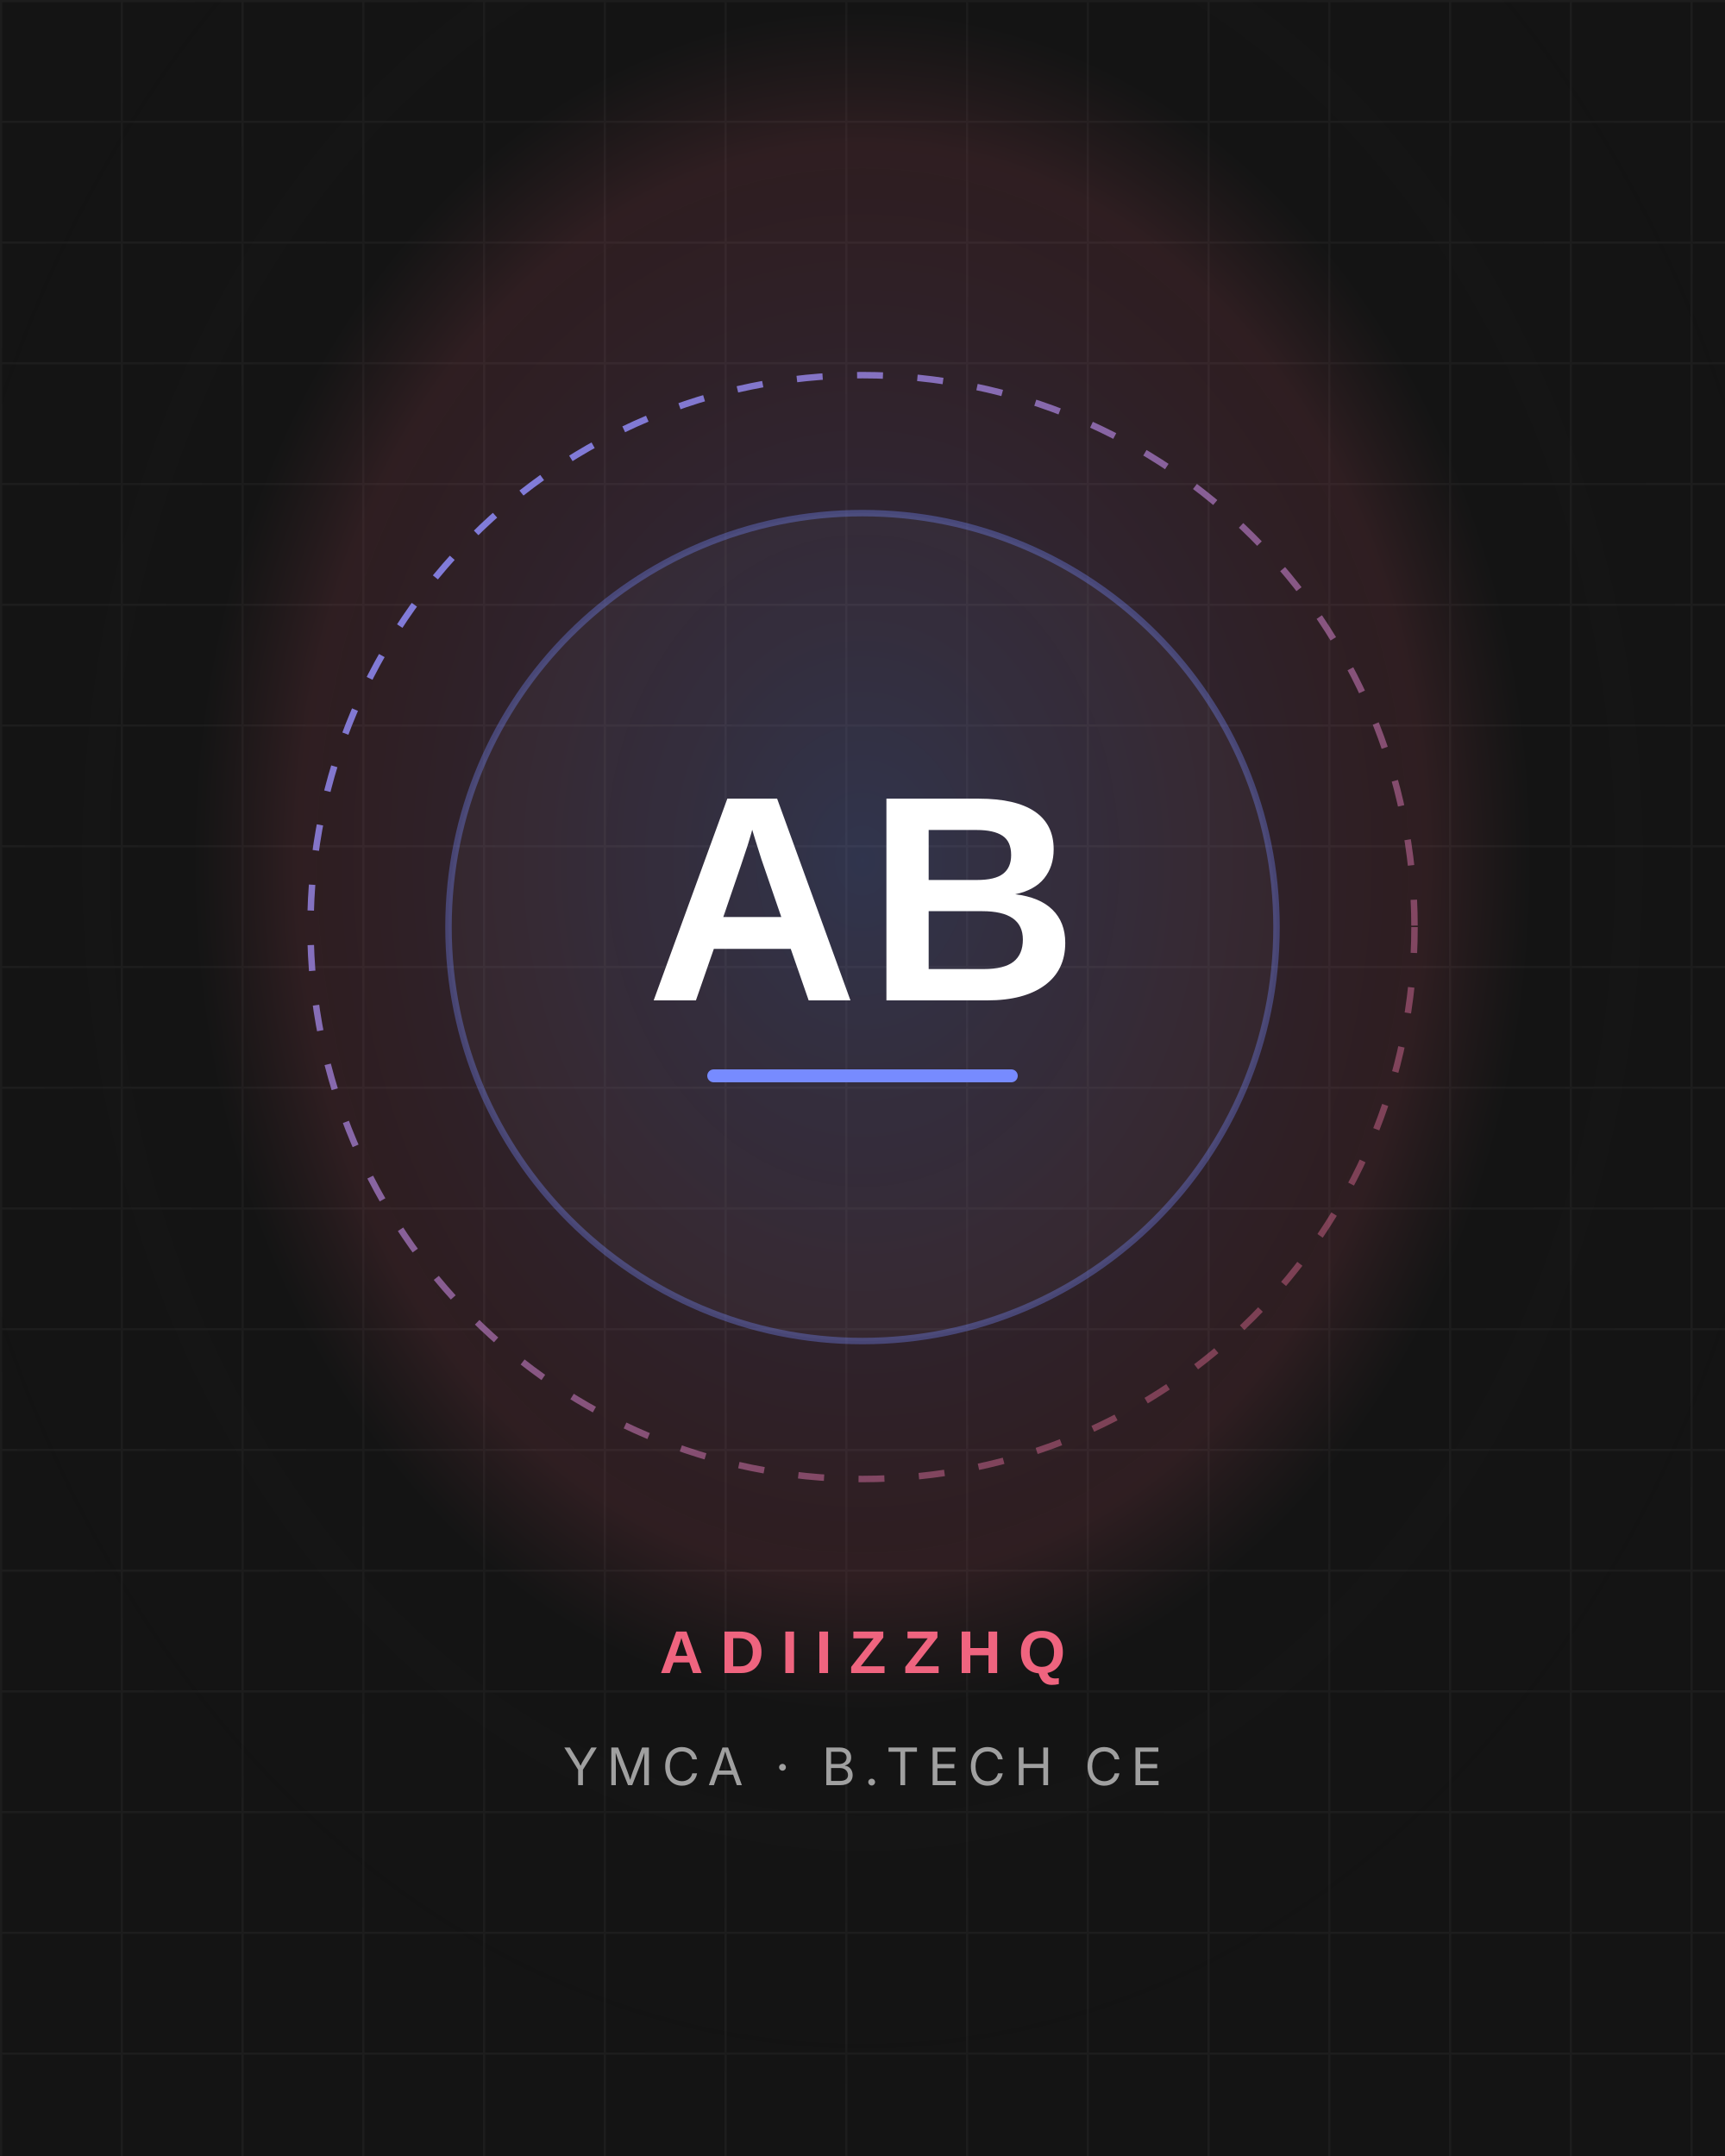
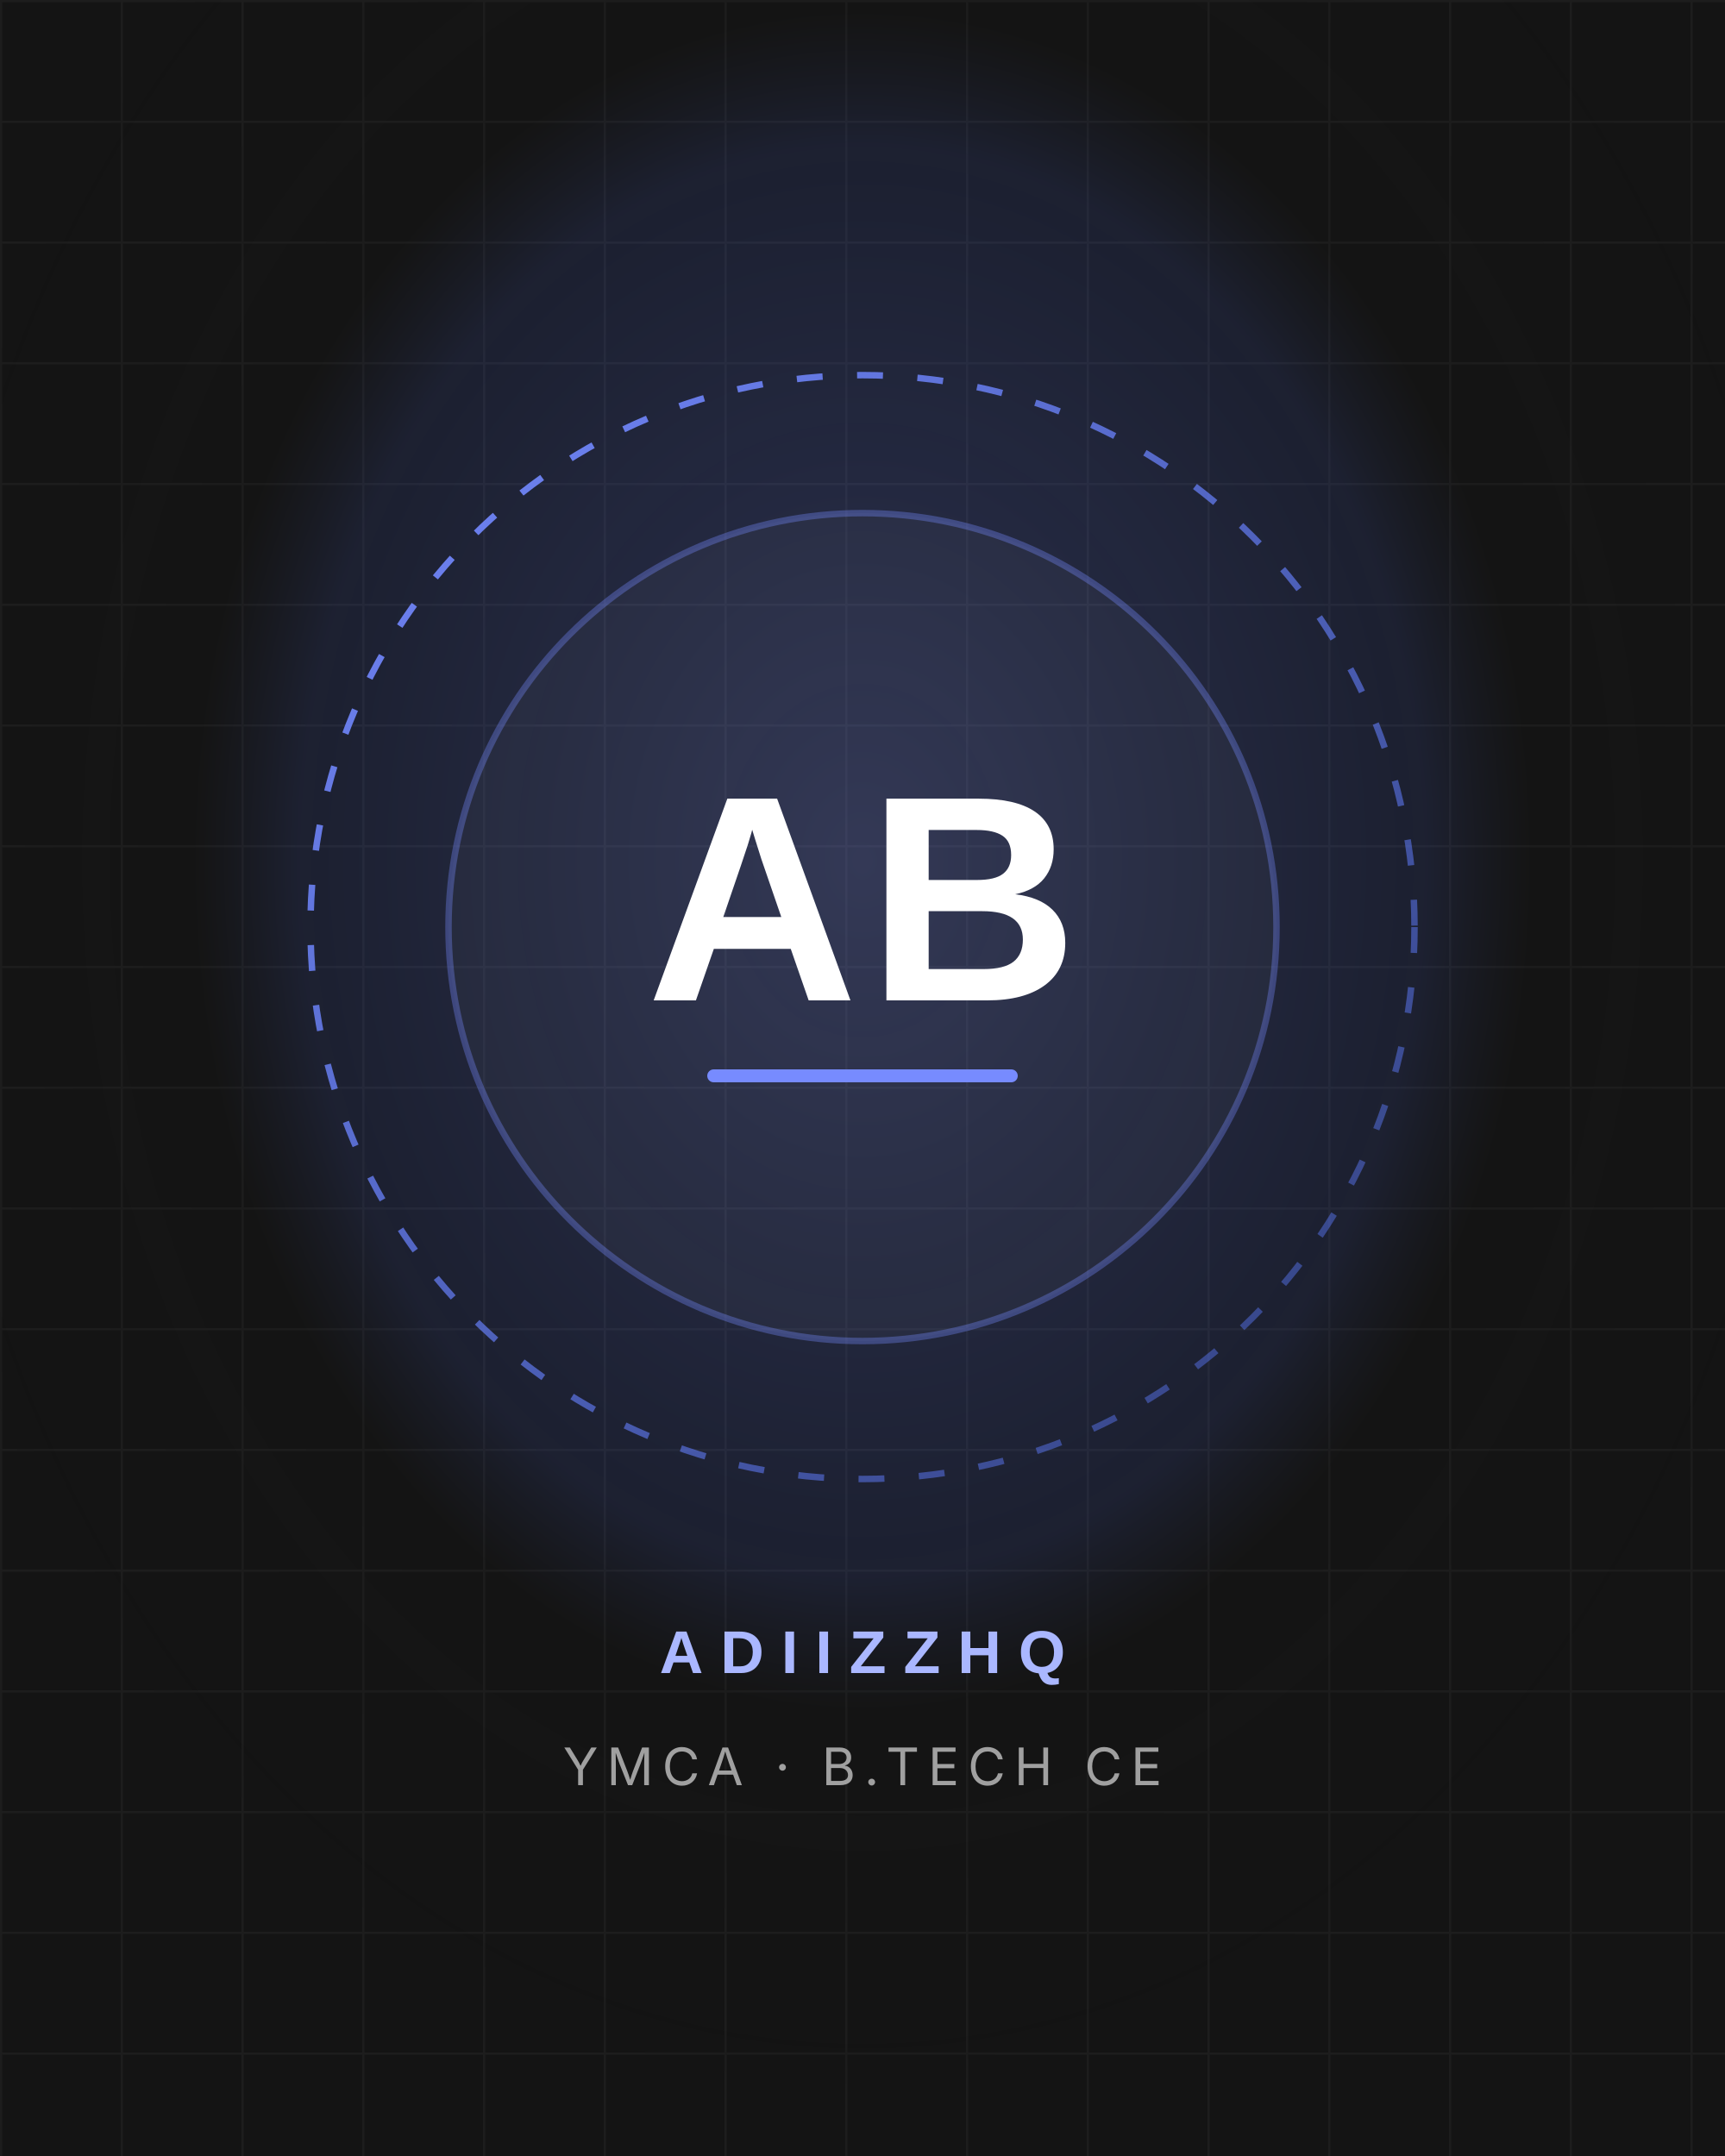
<svg xmlns="http://www.w3.org/2000/svg" viewBox="0 0 400 500" width="400" height="500" role="img" aria-label="Advay Bhatia — AdiizzHQ">
  <defs>
    <radialGradient id="glow" cx="50%" cy="40%" r="60%">
-       <stop offset="0%" stop-color="#778BFF" stop-opacity="0.22" />
-       <stop offset="55%" stop-color="#EF647F" stop-opacity="0.12" />
+       <stop offset="0%" stop-color="#778BFF" stop-opacity="0.26" />
+       <stop offset="55%" stop-color="#5878FF" stop-opacity="0.12" />
      <stop offset="65%" stop-color="#181818" stop-opacity="0.1" />
      <stop offset="100%" stop-color="#111111" stop-opacity="0" />
    </radialGradient>
    <linearGradient id="ring" x1="0%" y1="0%" x2="100%" y2="100%">
      <stop offset="0%" stop-color="#778BFF" />
-       <stop offset="100%" stop-color="#EF647F" stop-opacity="0.35" />
+       <stop offset="100%" stop-color="#5878FF" stop-opacity="0.35" />
    </linearGradient>
    <pattern id="grid" width="28" height="28" patternUnits="userSpaceOnUse">
      <path d="M 28 0 L 0 0 0 28" fill="none" stroke="#ffffff" stroke-opacity="0.04" stroke-width="1" />
    </pattern>
  </defs>
  <rect width="400" height="500" fill="#141414" />
  <rect width="400" height="500" fill="url(#grid)" />
  <rect width="400" height="500" fill="url(#glow)" />
  <circle cx="200" cy="215" r="128" fill="none" stroke="url(#ring)" stroke-width="1.5" stroke-dasharray="6 8" />
  <circle cx="200" cy="215" r="96" fill="rgba(255,255,255,0.03)" stroke="rgba(119,139,255,0.35)" stroke-width="1.5" />
  <text x="200" y="232" text-anchor="middle" font-family="'DM Sans', Arial, sans-serif" font-size="68" font-weight="800" fill="#FFFFFF" letter-spacing="2">AB</text>
  <rect x="164" y="248" width="72" height="3" rx="1.5" fill="#778BFF" />
-   <text x="200" y="388" text-anchor="middle" font-family="'DM Sans', Arial, sans-serif" font-size="14" font-weight="700" fill="#EF647F" letter-spacing="4">ADIIZZHQ</text>
+   <text x="200" y="388" text-anchor="middle" font-family="'DM Sans', Arial, sans-serif" font-size="14" font-weight="700" fill="#AAB7FF" letter-spacing="4">ADIIZZHQ</text>
  <text x="200" y="414" text-anchor="middle" font-family="'Inter', Arial, sans-serif" font-size="12" fill="#A0A0A0" letter-spacing="2">YMCA · B.TECH CE</text>
</svg>
